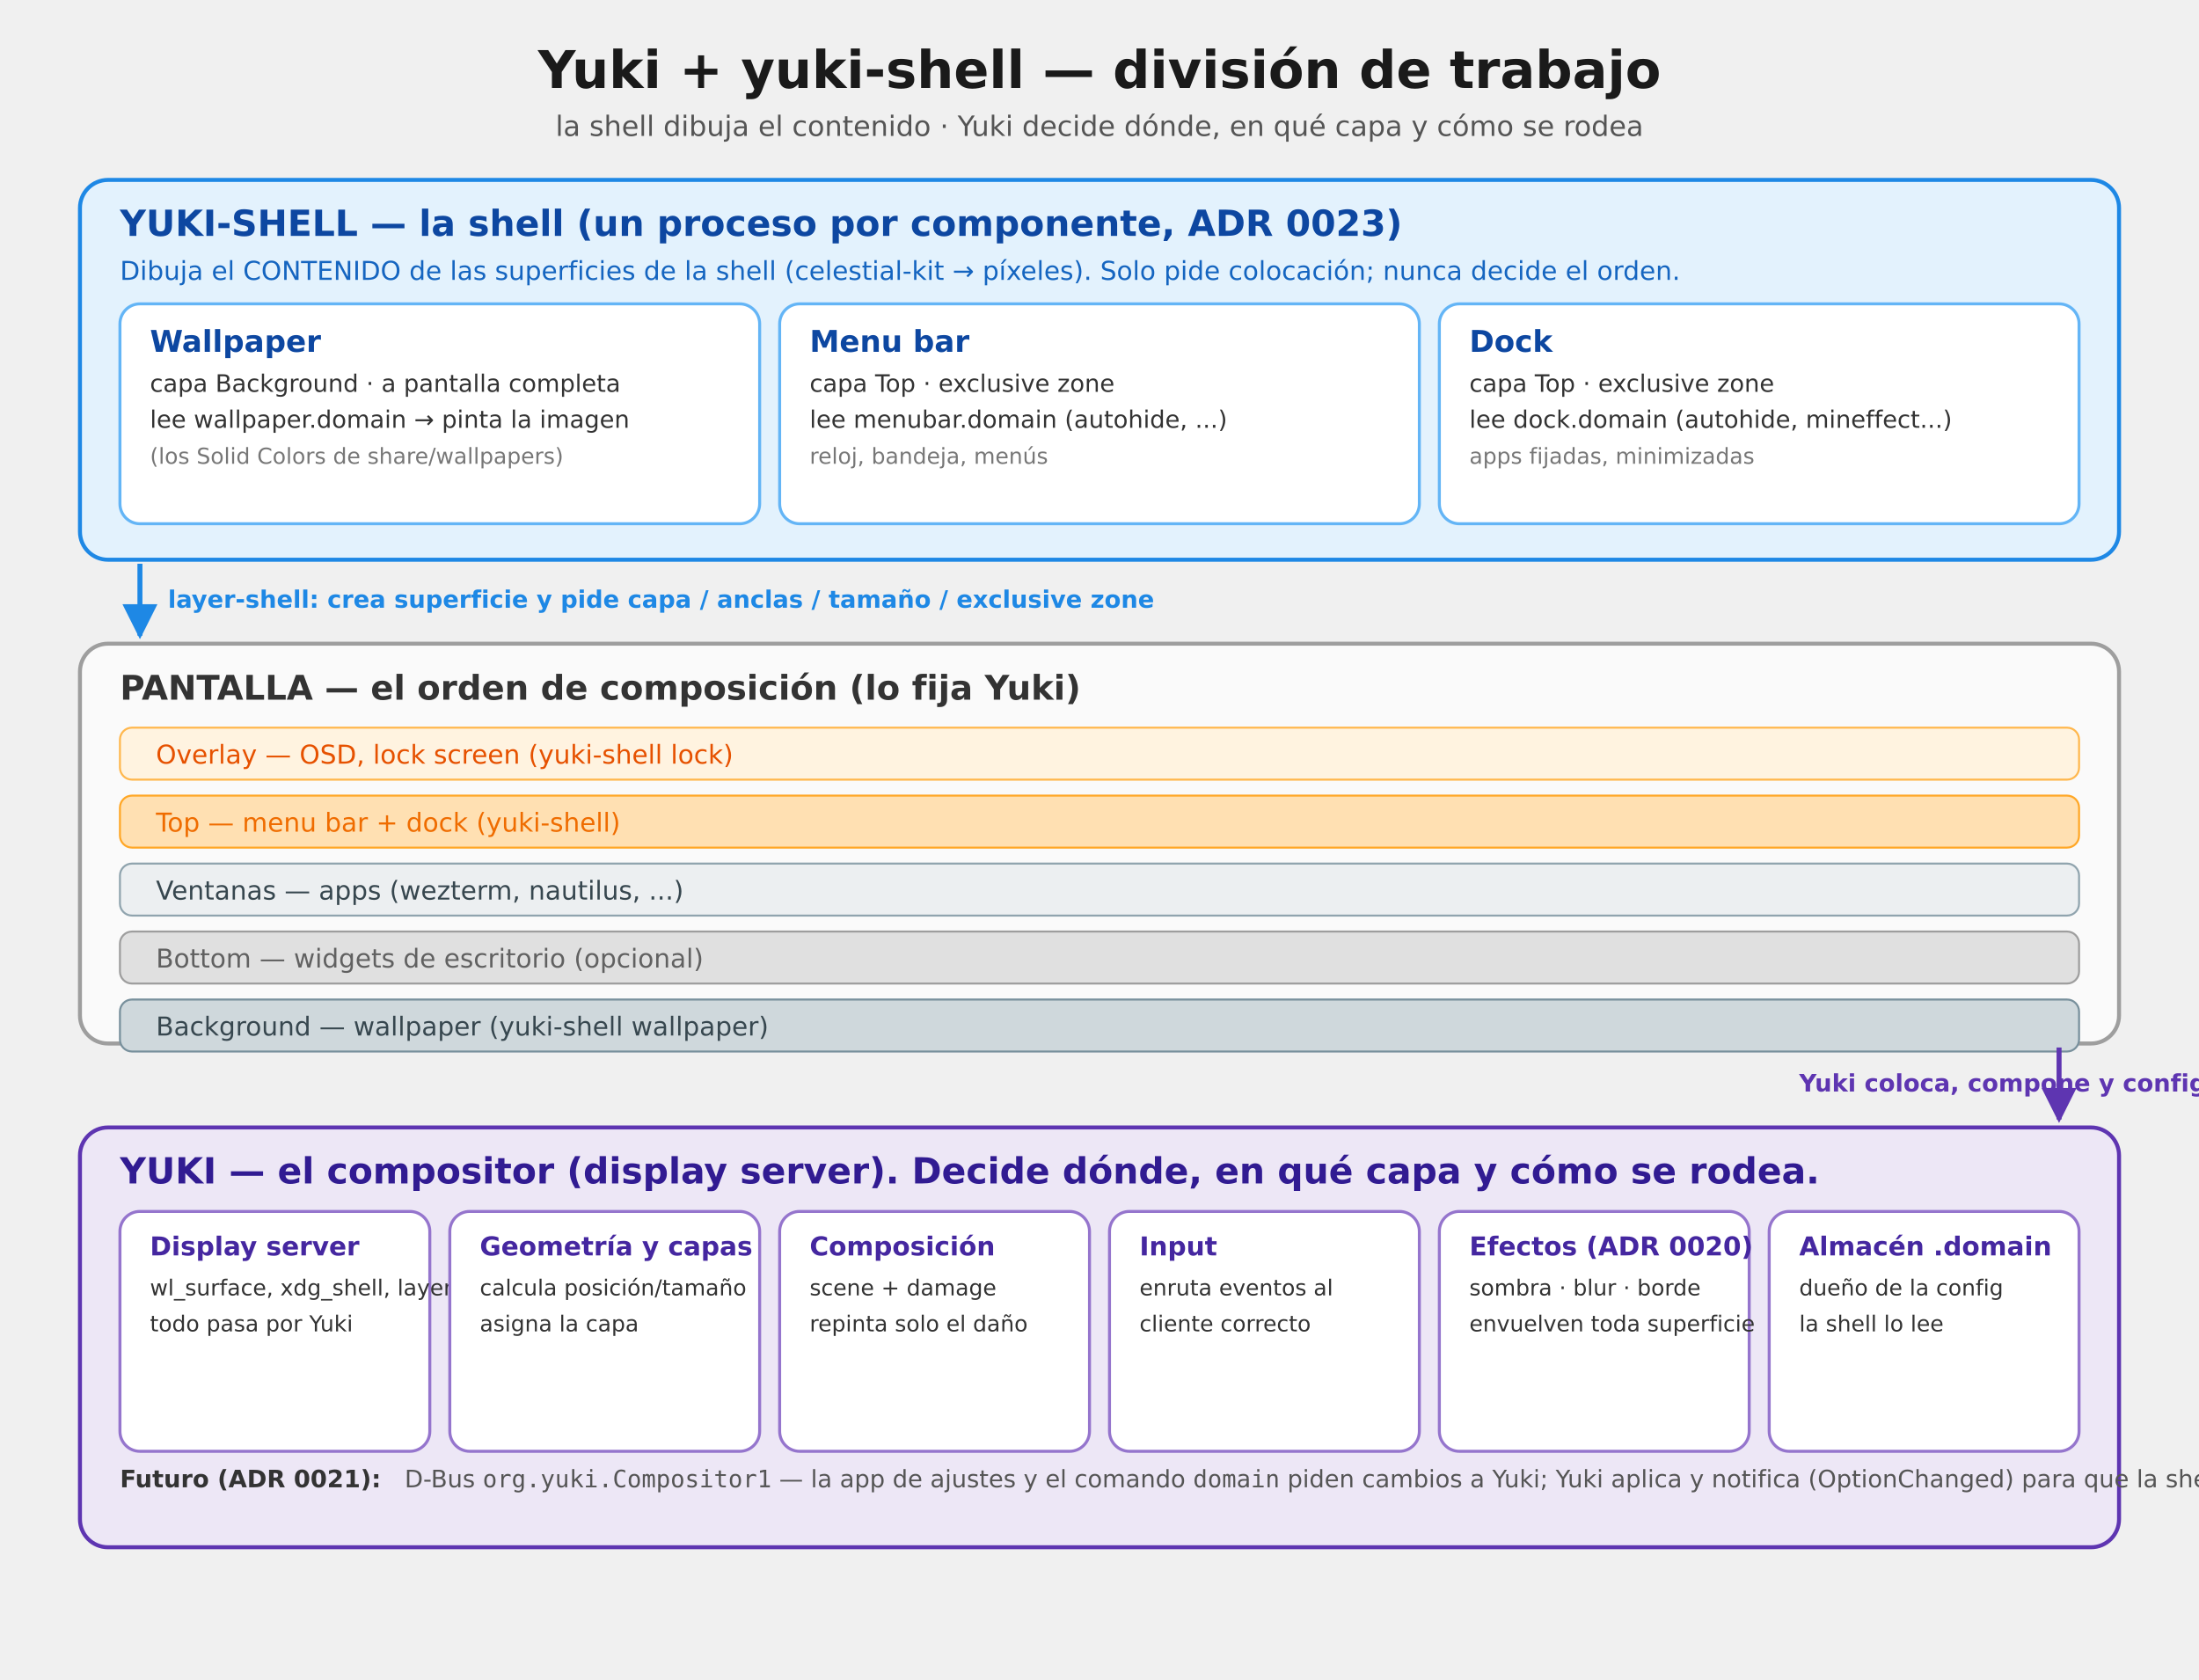
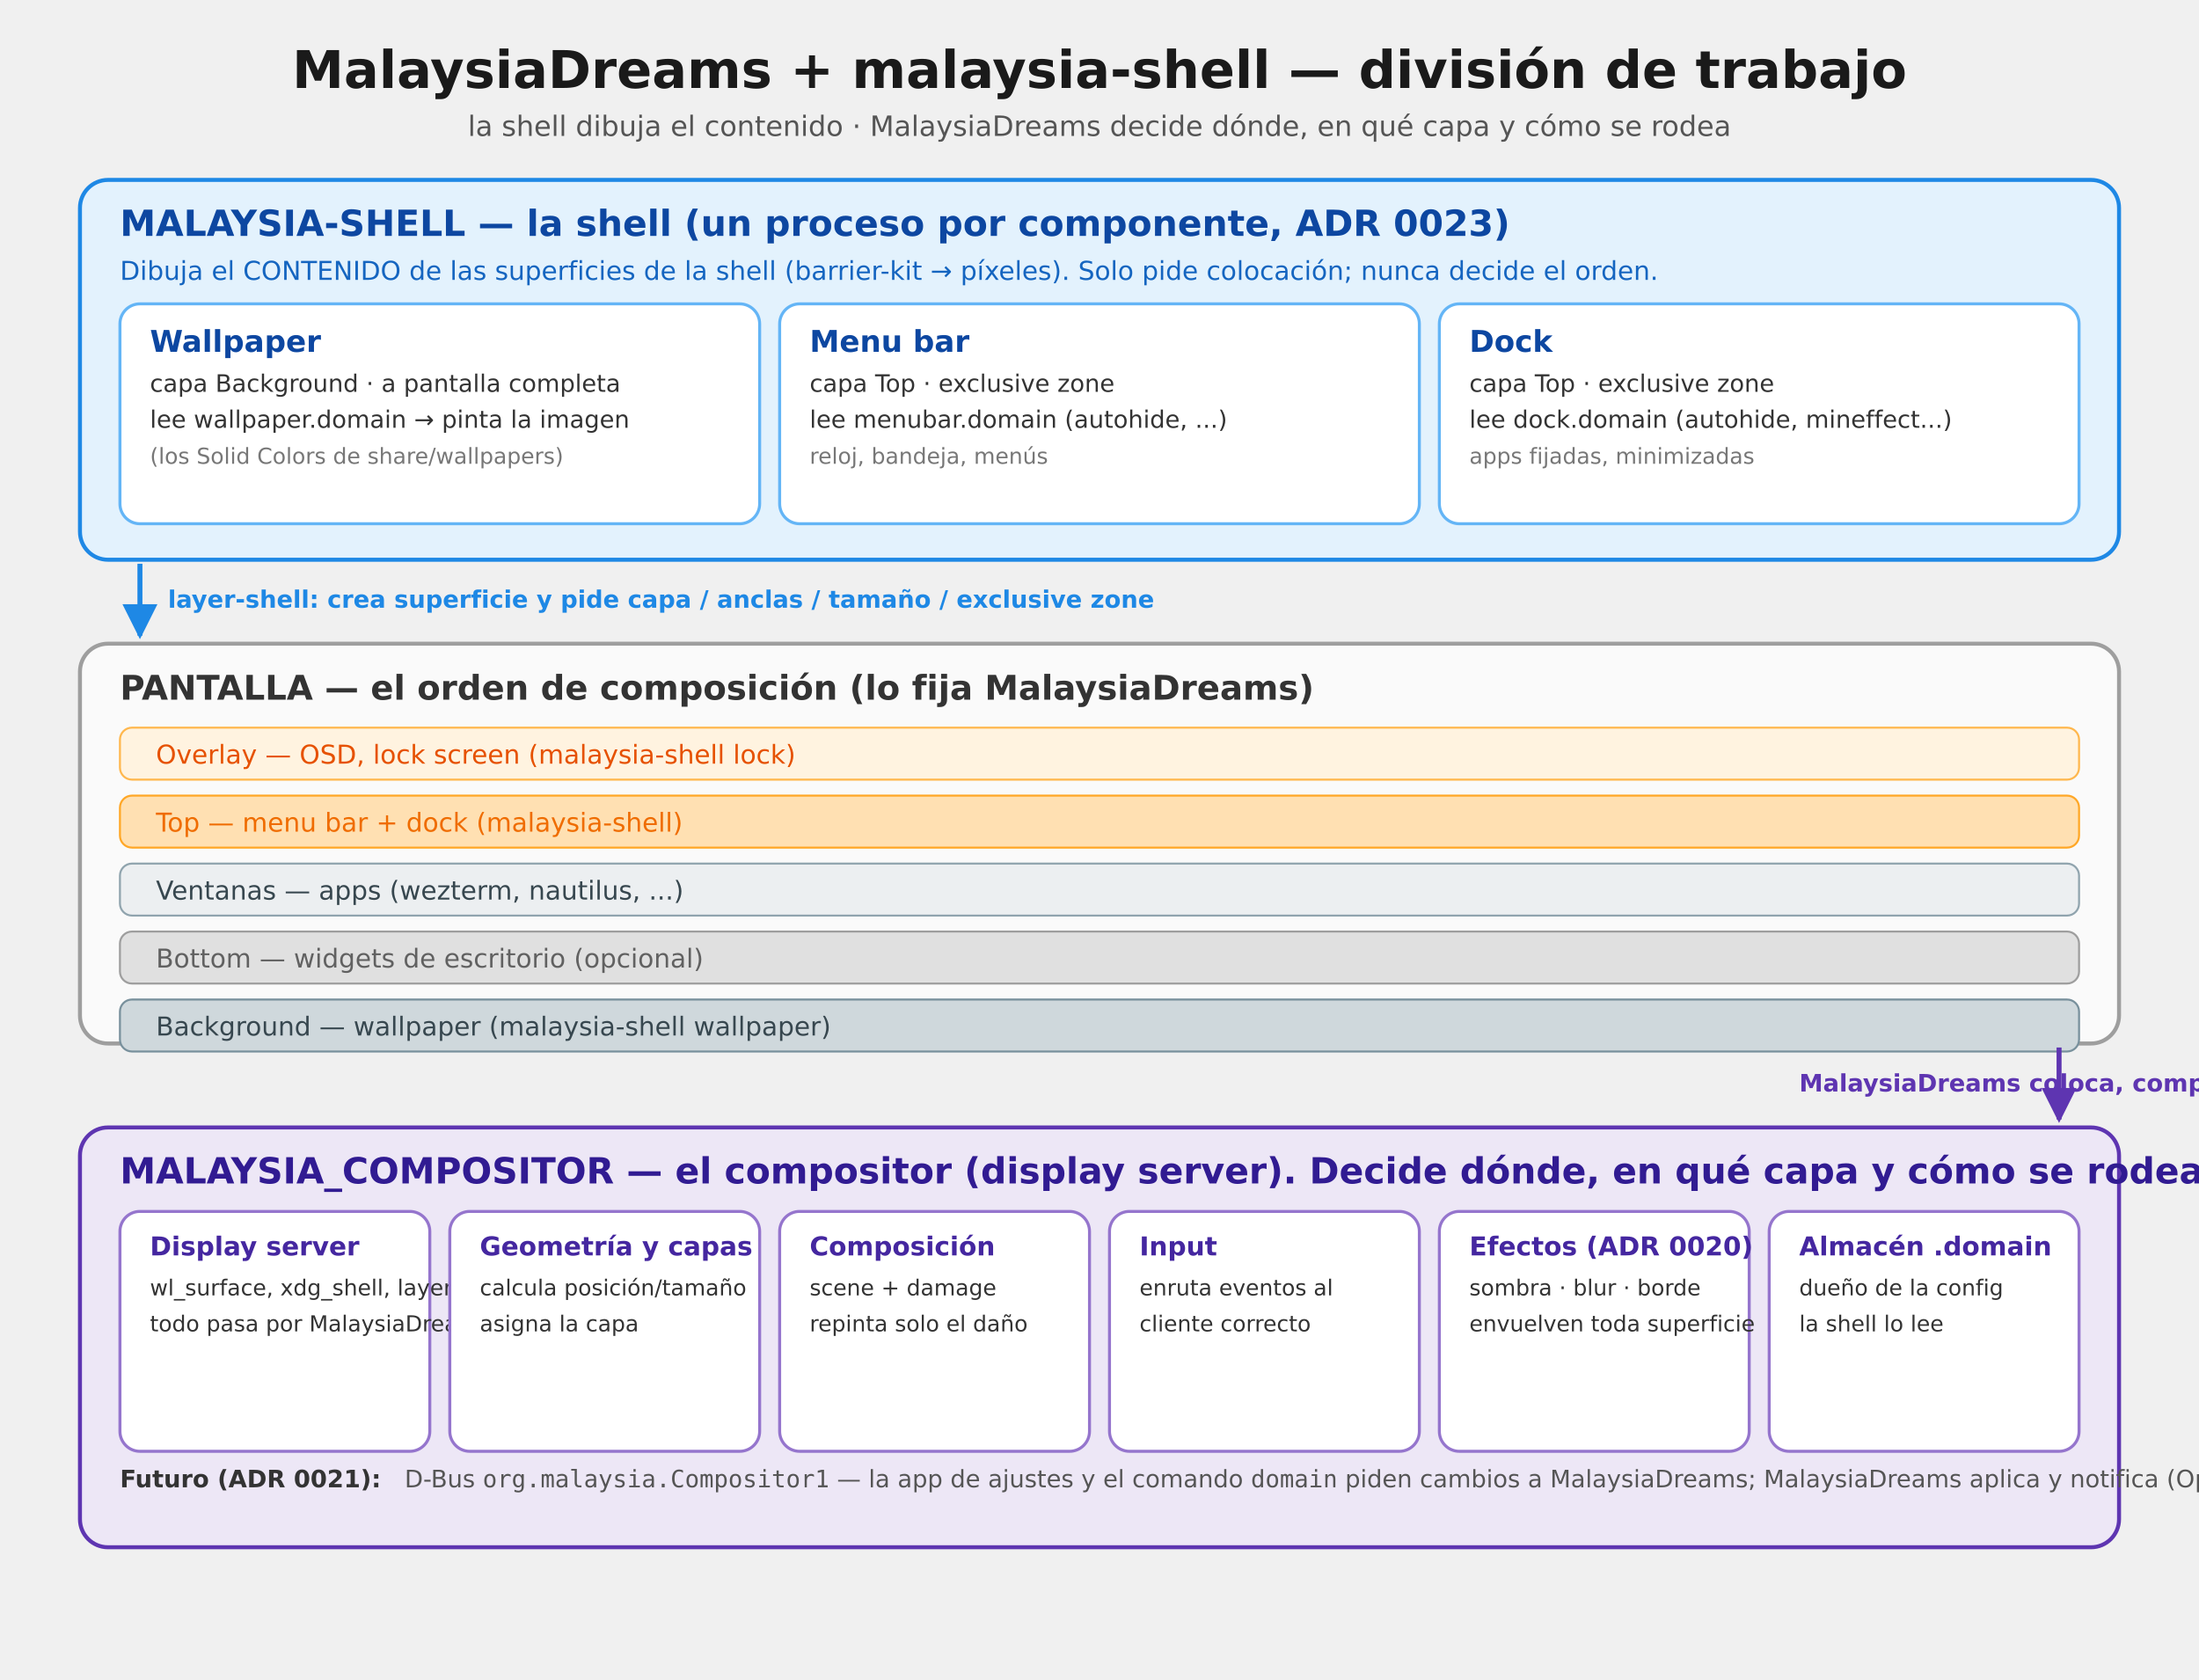
<svg xmlns="http://www.w3.org/2000/svg" width="1100" height="840" viewBox="0 0 1100 840" font-family="DejaVu Sans, Segoe UI, sans-serif">
  <defs>
    <marker id="arrow" viewBox="0 0 10 10" refX="9" refY="5" markerWidth="7" markerHeight="7" orient="auto-start-reverse">
      <path d="M 0 0 L 10 5 L 0 10 z" fill="#616161" />
    </marker>
    <marker id="arrow-blue" viewBox="0 0 10 10" refX="9" refY="5" markerWidth="7" markerHeight="7" orient="auto-start-reverse">
      <path d="M 0 0 L 10 5 L 0 10 z" fill="#1e88e5" />
    </marker>
    <marker id="arrow-purple" viewBox="0 0 10 10" refX="9" refY="5" markerWidth="7" markerHeight="7" orient="auto-start-reverse">
      <path d="M 0 0 L 10 5 L 0 10 z" fill="#5e35b1" />
    </marker>
  </defs>
-   <text x="550" y="44" text-anchor="middle" font-size="26" font-weight="bold" fill="#1a1a1a">Yuki + yuki-shell — división de trabajo</text>
-   <text x="550" y="68" text-anchor="middle" font-size="14" fill="#555">la shell dibuja el contenido · Yuki decide dónde, en qué capa y cómo se rodea</text>
+   <text x="550" y="44" text-anchor="middle" font-size="26" font-weight="bold" fill="#1a1a1a">MalaysiaDreams + malaysia-shell — división de trabajo</text>
+   <text x="550" y="68" text-anchor="middle" font-size="14" fill="#555">la shell dibuja el contenido · MalaysiaDreams decide dónde, en qué capa y cómo se rodea</text>
  <rect x="40" y="90" width="1020" height="190" rx="14" fill="#e3f2fd" stroke="#1e88e5" stroke-width="2" />
-   <text x="60" y="118" font-size="18" font-weight="bold" fill="#0d47a1">YUKI-SHELL — la shell (un proceso por componente, ADR 0023)</text>
-   <text x="60" y="140" font-size="13" fill="#1565c0">Dibuja el CONTENIDO de las superficies de la shell (celestial-kit → píxeles). Solo pide colocación; nunca decide el orden.</text>
+   <text x="60" y="118" font-size="18" font-weight="bold" fill="#0d47a1">MALAYSIA-SHELL — la shell (un proceso por componente, ADR 0023)</text>
+   <text x="60" y="140" font-size="13" fill="#1565c0">Dibuja el CONTENIDO de las superficies de la shell (barrier-kit → píxeles). Solo pide colocación; nunca decide el orden.</text>
  <rect x="60" y="152" width="320" height="110" rx="10" fill="#ffffff" stroke="#64b5f6" stroke-width="1.5" />
  <text x="75" y="176" font-size="15" font-weight="bold" fill="#0d47a1">Wallpaper</text>
  <text x="75" y="196" font-size="12" fill="#333">capa Background · a pantalla completa</text>
  <text x="75" y="214" font-size="12" fill="#333">lee wallpaper.domain → pinta la imagen</text>
  <text x="75" y="232" font-size="11" fill="#777">(los Solid Colors de share/wallpapers)</text>
  <rect x="390" y="152" width="320" height="110" rx="10" fill="#ffffff" stroke="#64b5f6" stroke-width="1.5" />
  <text x="405" y="176" font-size="15" font-weight="bold" fill="#0d47a1">Menu bar</text>
  <text x="405" y="196" font-size="12" fill="#333">capa Top · exclusive zone</text>
  <text x="405" y="214" font-size="12" fill="#333">lee menubar.domain (autohide, ...)</text>
  <text x="405" y="232" font-size="11" fill="#777">reloj, bandeja, menús</text>
  <rect x="720" y="152" width="320" height="110" rx="10" fill="#ffffff" stroke="#64b5f6" stroke-width="1.5" />
  <text x="735" y="176" font-size="15" font-weight="bold" fill="#0d47a1">Dock</text>
  <text x="735" y="196" font-size="12" fill="#333">capa Top · exclusive zone</text>
  <text x="735" y="214" font-size="12" fill="#333">lee dock.domain (autohide, mineffect...)</text>
  <text x="735" y="232" font-size="11" fill="#777">apps fijadas, minimizadas</text>
  <line x1="70" y1="282" x2="70" y2="318" stroke="#1e88e5" stroke-width="2.5" marker-end="url(#arrow-blue)" />
  <text x="84" y="304" font-size="12" font-weight="bold" fill="#1e88e5">layer-shell: crea superficie y pide capa / anclas / tamaño / exclusive zone</text>
  <rect x="40" y="322" width="1020" height="200" rx="14" fill="#fafafa" stroke="#9e9e9e" stroke-width="2" />
-   <text x="60" y="350" font-size="17" font-weight="bold" fill="#333">PANTALLA — el orden de composición (lo fija Yuki)</text>
+   <text x="60" y="350" font-size="17" font-weight="bold" fill="#333">PANTALLA — el orden de composición (lo fija MalaysiaDreams)</text>
  <rect x="60" y="364" width="980" height="26" rx="6" fill="#fff3e0" stroke="#ffb74d" />
-   <text x="78" y="382" font-size="13" fill="#e65100">Overlay — OSD, lock screen (yuki-shell lock)</text>
+   <text x="78" y="382" font-size="13" fill="#e65100">Overlay — OSD, lock screen (malaysia-shell lock)</text>
  <rect x="60" y="398" width="980" height="26" rx="6" fill="#ffe0b2" stroke="#ffa726" />
-   <text x="78" y="416" font-size="13" fill="#ef6c00">Top — menu bar + dock (yuki-shell)</text>
+   <text x="78" y="416" font-size="13" fill="#ef6c00">Top — menu bar + dock (malaysia-shell)</text>
  <rect x="60" y="432" width="980" height="26" rx="6" fill="#eceff1" stroke="#90a4ae" />
  <text x="78" y="450" font-size="13" fill="#37474f">Ventanas — apps (wezterm, nautilus, ...)</text>
  <rect x="60" y="466" width="980" height="26" rx="6" fill="#e0e0e0" stroke="#9e9e9e" />
  <text x="78" y="484" font-size="13" fill="#616161">Bottom — widgets de escritorio (opcional)</text>
  <rect x="60" y="500" width="980" height="26" rx="6" fill="#cfd8dc" stroke="#78909c" />
-   <text x="78" y="518" font-size="13" fill="#37474f">Background — wallpaper (yuki-shell wallpaper)</text>
+   <text x="78" y="518" font-size="13" fill="#37474f">Background — wallpaper (malaysia-shell wallpaper)</text>
  <line x1="1030" y1="524" x2="1030" y2="560" stroke="#5e35b1" stroke-width="2.5" marker-end="url(#arrow-purple)" />
-   <text x="900" y="546" font-size="12" font-weight="bold" fill="#5e35b1">Yuki coloca, compone y configura cada superficie</text>
+   <text x="900" y="546" font-size="12" font-weight="bold" fill="#5e35b1">MalaysiaDreams coloca, compone y configura cada superficie</text>
  <rect x="40" y="564" width="1020" height="210" rx="14" fill="#ede7f6" stroke="#5e35b1" stroke-width="2" />
-   <text x="60" y="592" font-size="18" font-weight="bold" fill="#311b92">YUKI — el compositor (display server). Decide dónde, en qué capa y cómo se rodea.</text>
+   <text x="60" y="592" font-size="18" font-weight="bold" fill="#311b92">MALAYSIA_COMPOSITOR — el compositor (display server). Decide dónde, en qué capa y cómo se rodea.</text>
  <rect x="60" y="606" width="155" height="120" rx="10" fill="#ffffff" stroke="#9575cd" stroke-width="1.5" />
  <text x="75" y="628" font-size="13" font-weight="bold" fill="#4527a0">Display server</text>
  <text x="75" y="648" font-size="11" fill="#333">wl_surface, xdg_shell, layer-shell, ...</text>
-   <text x="75" y="666" font-size="11" fill="#333">todo pasa por Yuki</text>
+   <text x="75" y="666" font-size="11" fill="#333">todo pasa por MalaysiaDreams</text>
  <rect x="225" y="606" width="155" height="120" rx="10" fill="#ffffff" stroke="#9575cd" stroke-width="1.5" />
  <text x="240" y="628" font-size="13" font-weight="bold" fill="#4527a0">Geometría y capas</text>
  <text x="240" y="648" font-size="11" fill="#333">calcula posición/tamaño</text>
  <text x="240" y="666" font-size="11" fill="#333">asigna la capa</text>
  <rect x="390" y="606" width="155" height="120" rx="10" fill="#ffffff" stroke="#9575cd" stroke-width="1.5" />
  <text x="405" y="628" font-size="13" font-weight="bold" fill="#4527a0">Composición</text>
  <text x="405" y="648" font-size="11" fill="#333">scene + damage</text>
  <text x="405" y="666" font-size="11" fill="#333">repinta solo el daño</text>
  <rect x="555" y="606" width="155" height="120" rx="10" fill="#ffffff" stroke="#9575cd" stroke-width="1.5" />
  <text x="570" y="628" font-size="13" font-weight="bold" fill="#4527a0">Input</text>
  <text x="570" y="648" font-size="11" fill="#333">enruta eventos al</text>
  <text x="570" y="666" font-size="11" fill="#333">cliente correcto</text>
  <rect x="720" y="606" width="155" height="120" rx="10" fill="#ffffff" stroke="#9575cd" stroke-width="1.5" />
  <text x="735" y="628" font-size="13" font-weight="bold" fill="#4527a0">Efectos (ADR 0020)</text>
  <text x="735" y="648" font-size="11" fill="#333">sombra · blur · borde</text>
  <text x="735" y="666" font-size="11" fill="#333">envuelven toda superficie</text>
  <rect x="885" y="606" width="155" height="120" rx="10" fill="#ffffff" stroke="#9575cd" stroke-width="1.5" />
  <text x="900" y="628" font-size="13" font-weight="bold" fill="#4527a0">Almacén .domain</text>
  <text x="900" y="648" font-size="11" fill="#333">dueño de la config</text>
  <text x="900" y="666" font-size="11" fill="#333">la shell lo lee</text>
  <text x="60" y="744" font-size="12" fill="#555">
    <tspan x="60" dy="0" font-weight="bold" fill="#333">Futuro (ADR 0021):</tspan>
-     <tspan dx="8">D-Bus <tspan font-family="monospace">org.yuki.Compositor1</tspan> — la app de ajustes y el comando <tspan font-family="monospace">domain</tspan> piden cambios a Yuki; Yuki aplica y notifica (OptionChanged) para que la shell y la app se mantengan al día.</tspan>
+     <tspan dx="8">D-Bus <tspan font-family="monospace">org.malaysia.Compositor1</tspan> — la app de ajustes y el comando <tspan font-family="monospace">domain</tspan> piden cambios a MalaysiaDreams; MalaysiaDreams aplica y notifica (OptionChanged) para que la shell y la app se mantengan al día.</tspan>
  </text>
</svg>
